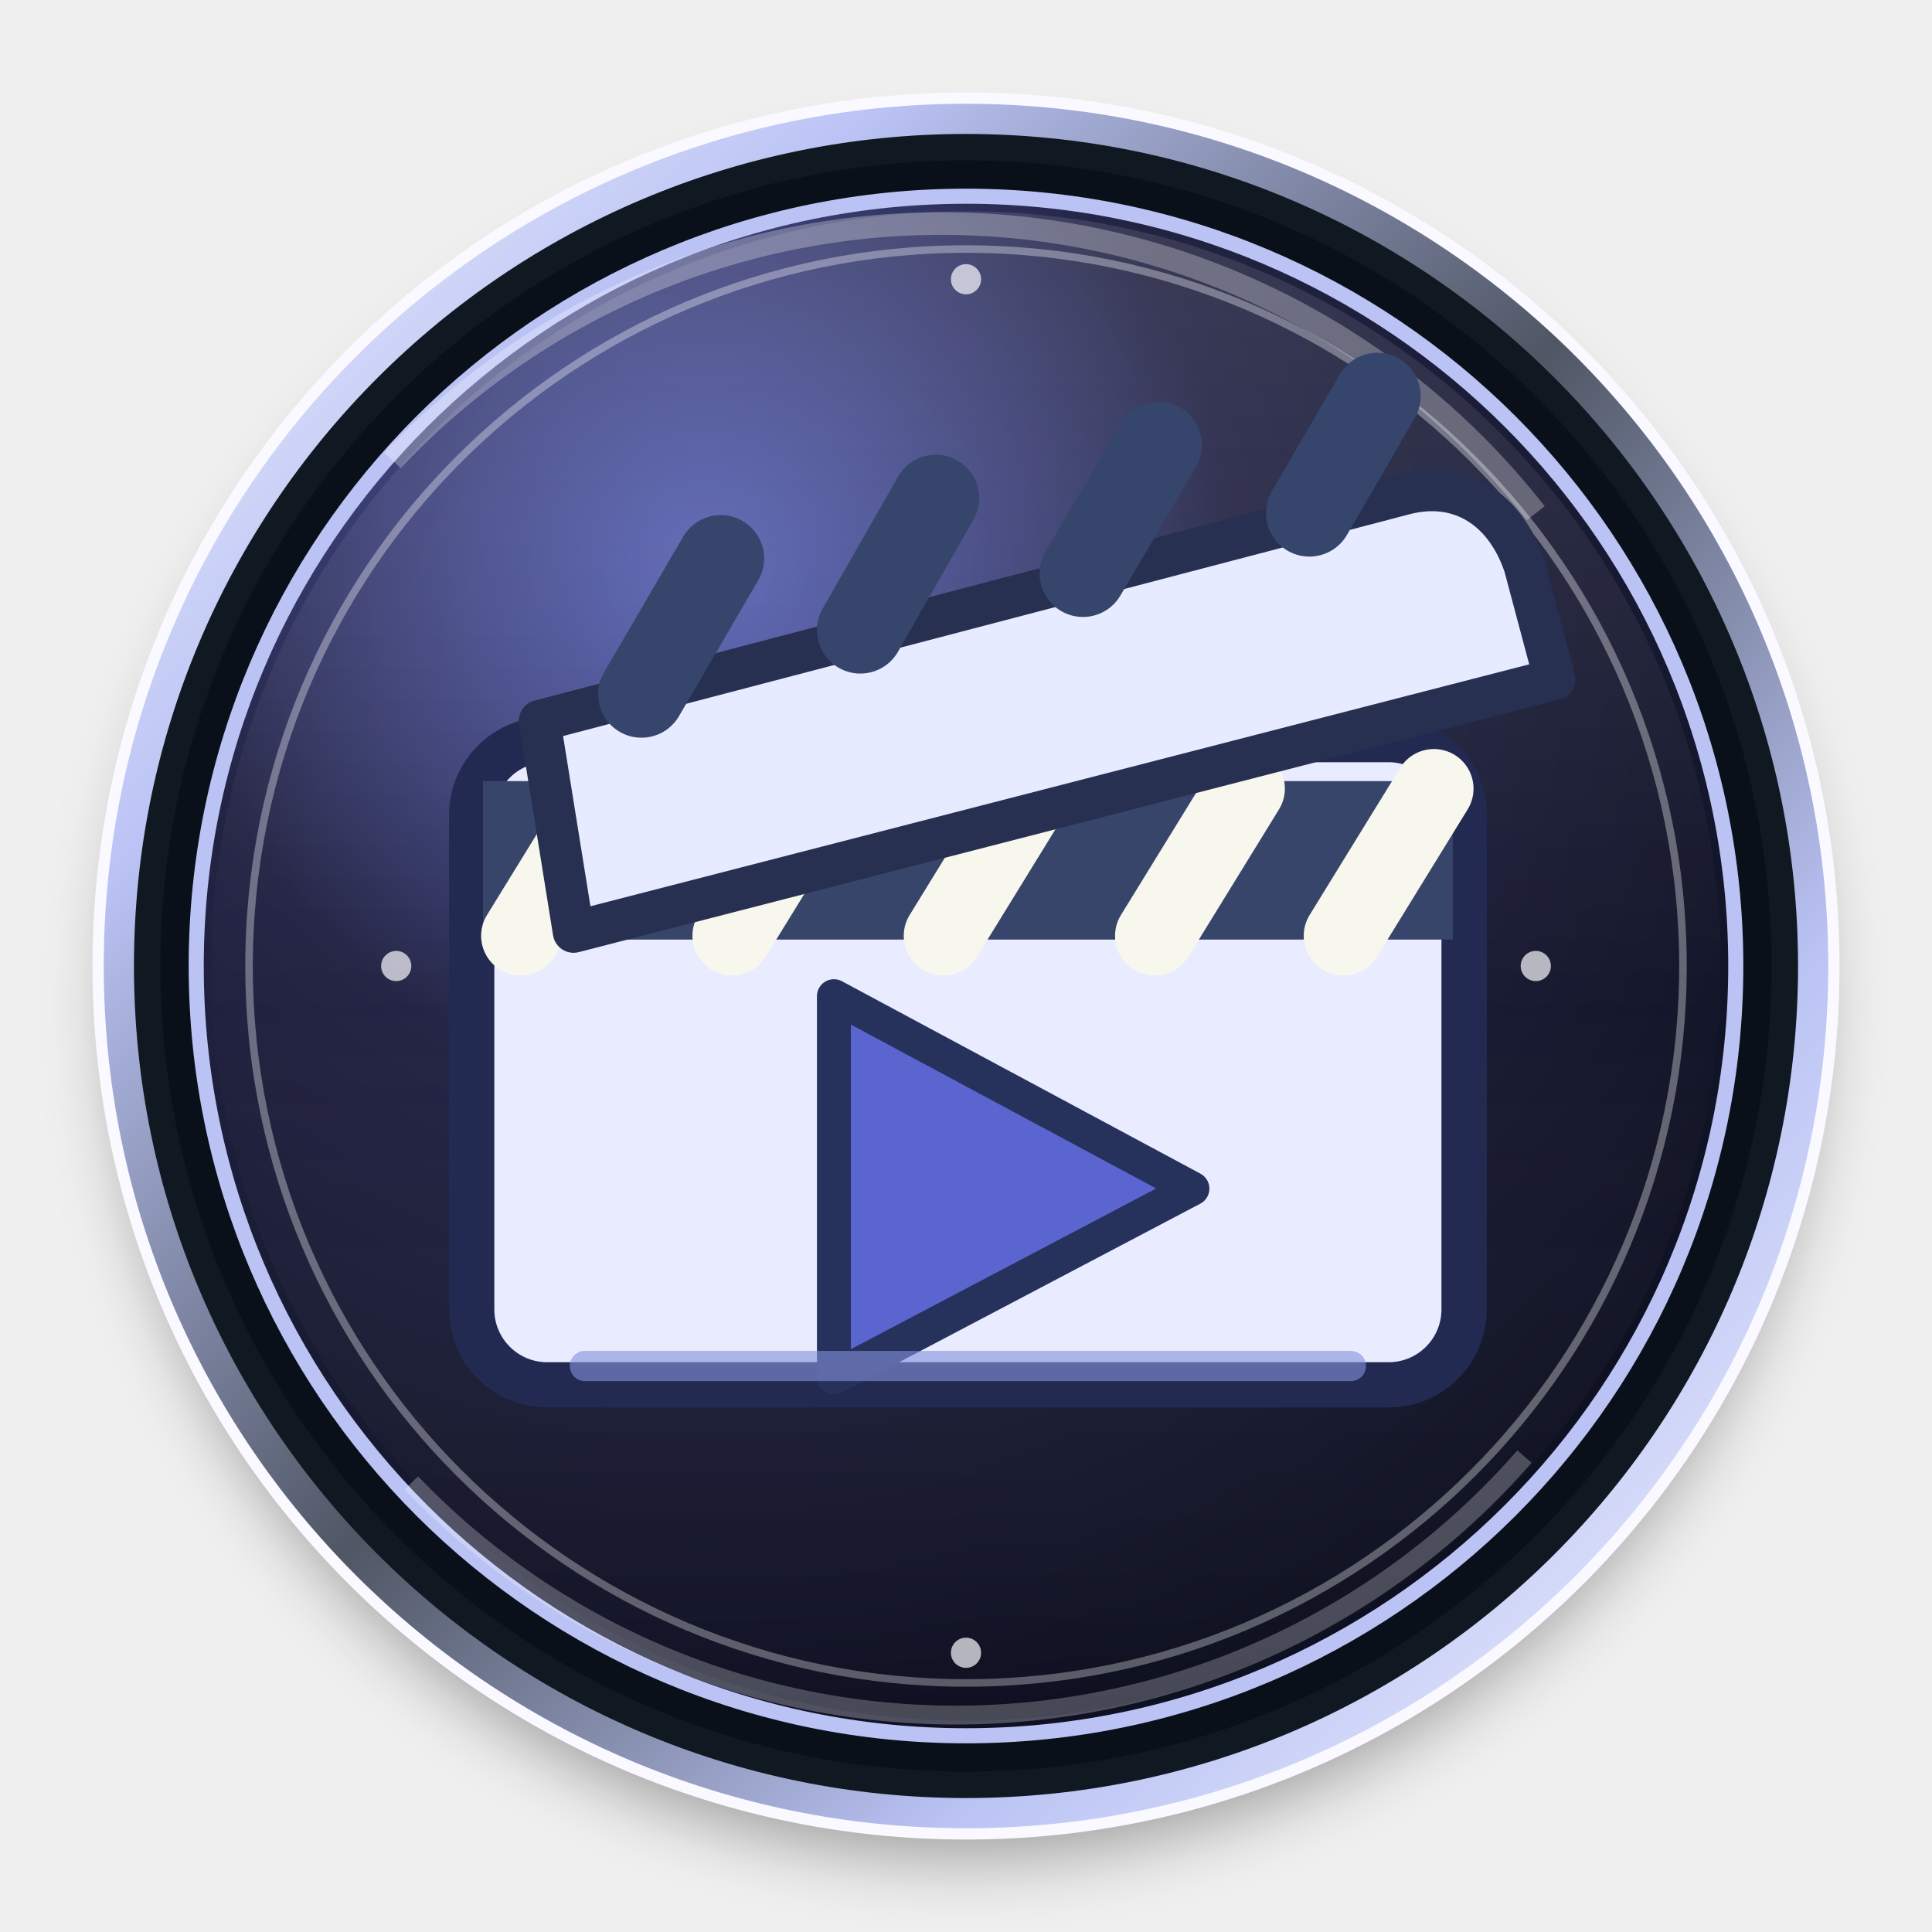
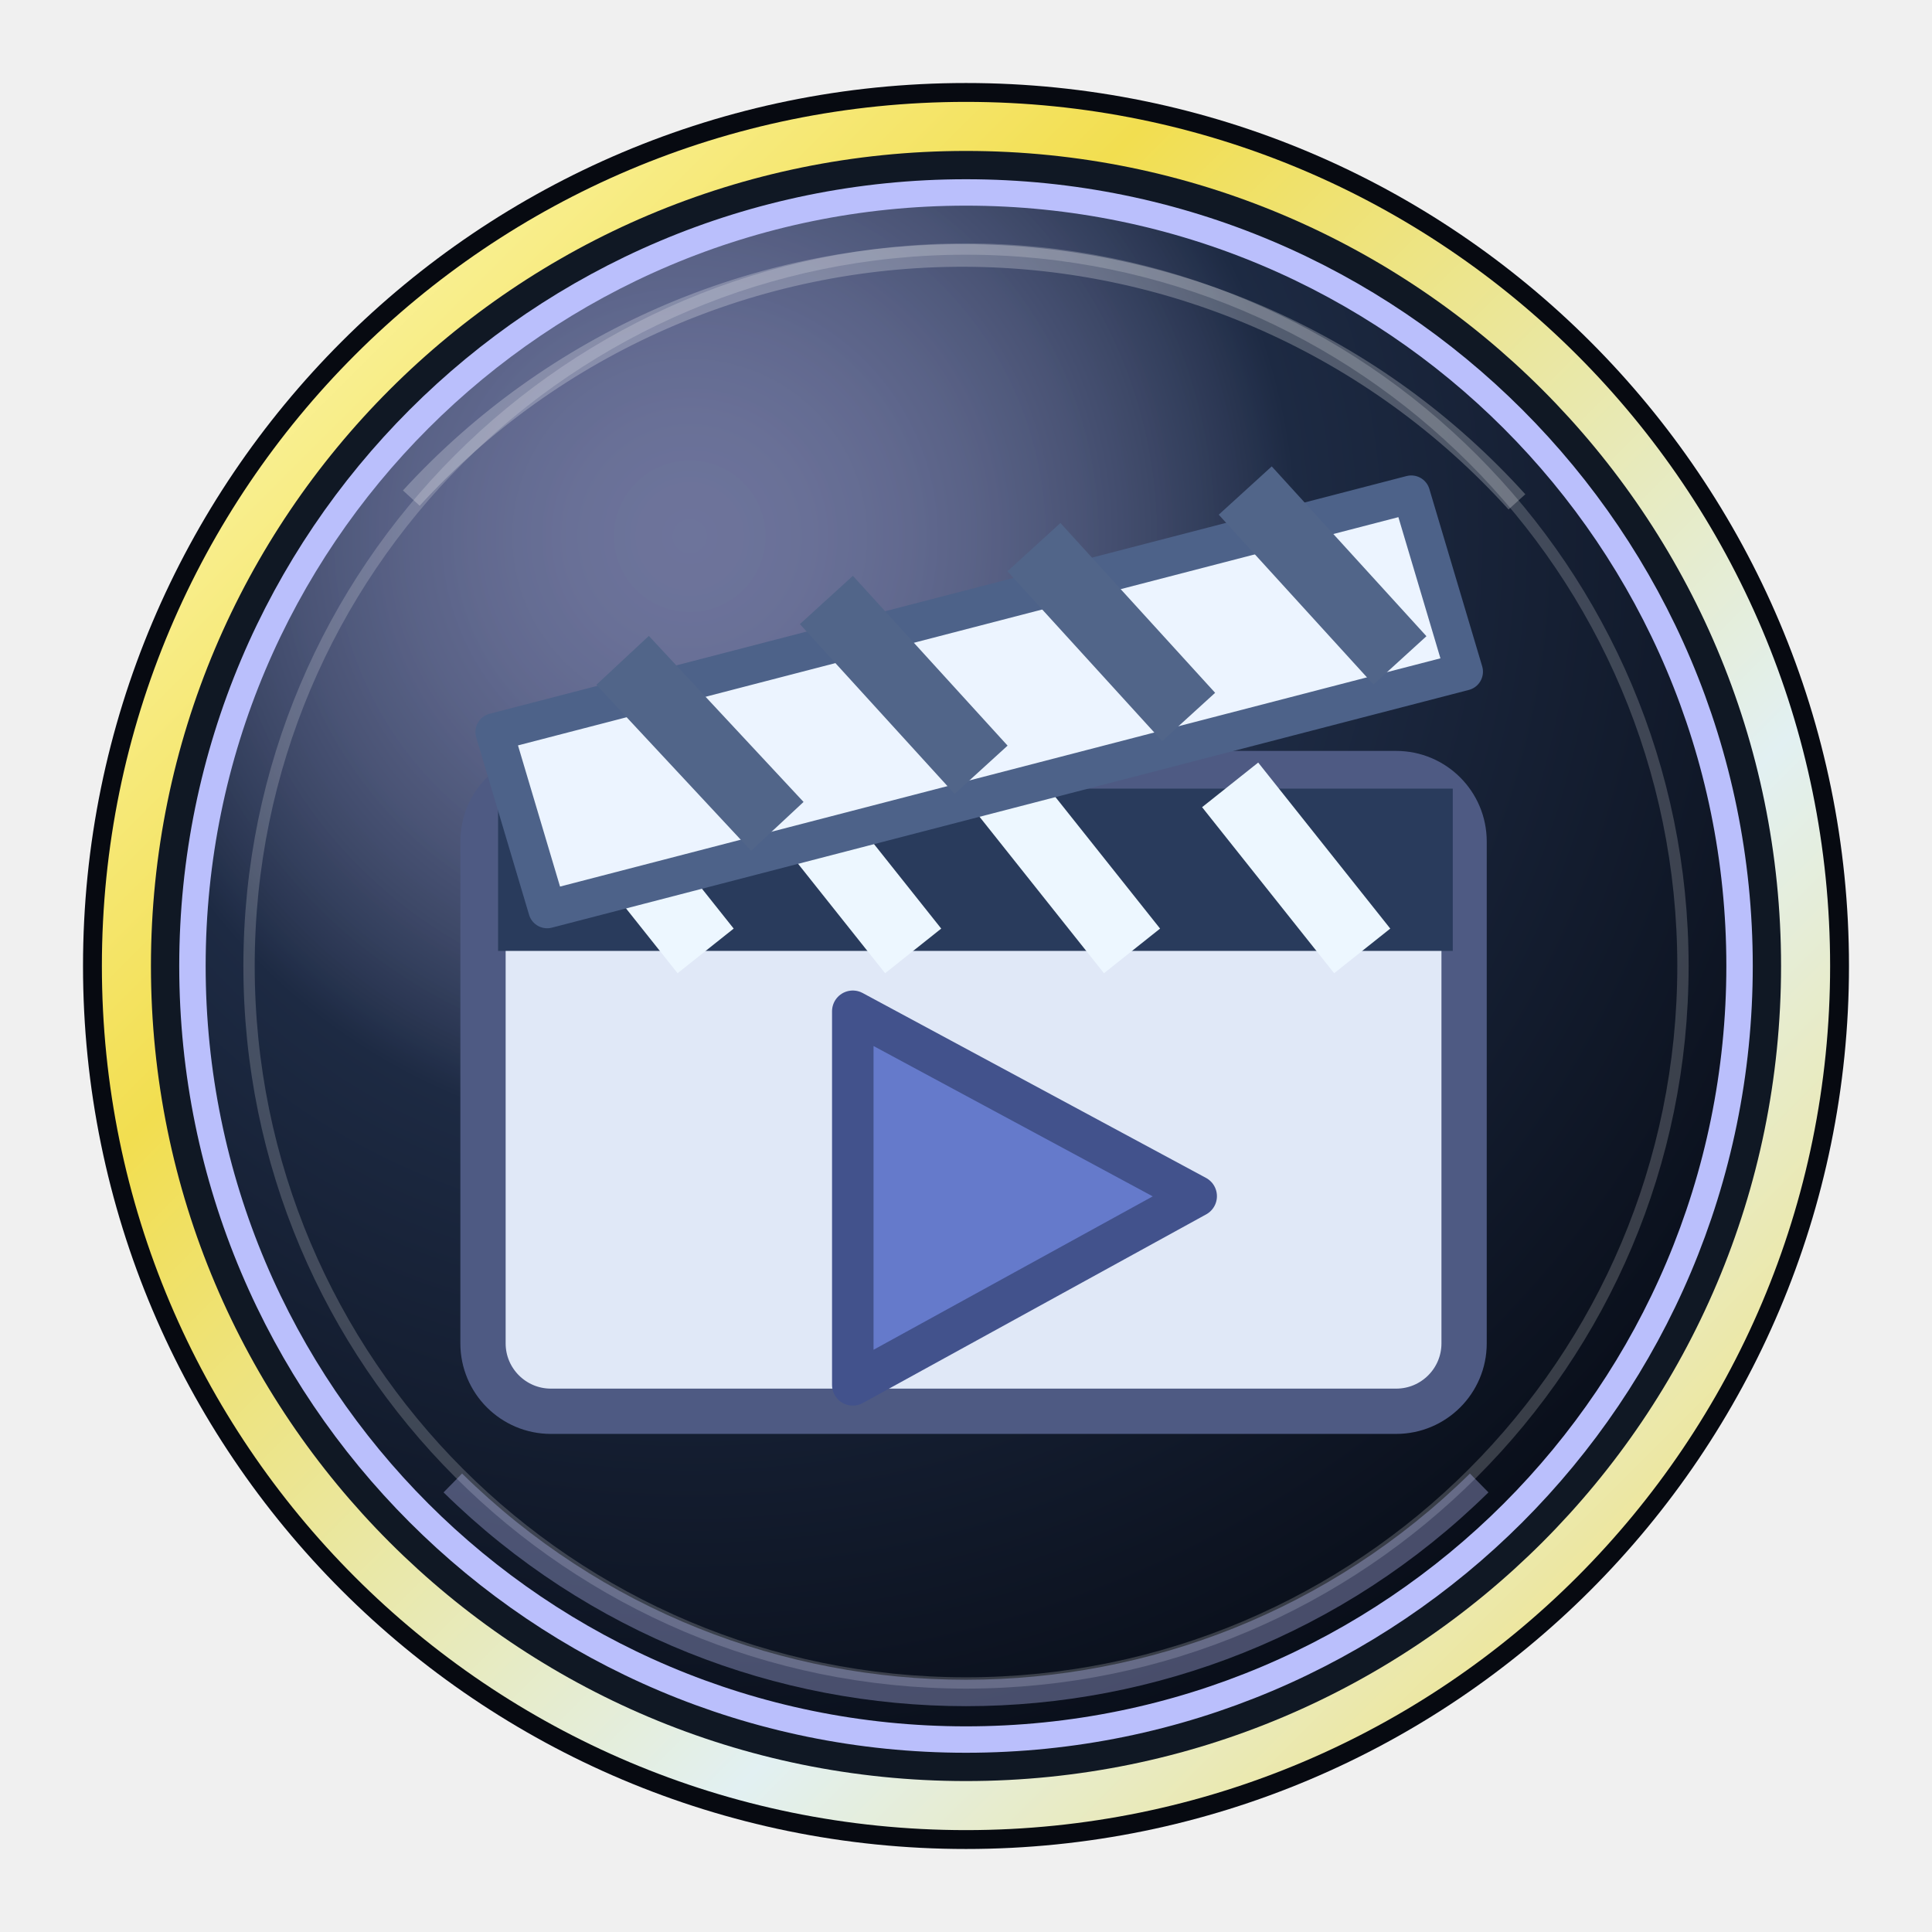
<svg xmlns="http://www.w3.org/2000/svg" viewBox="0 0 512 512" role="img" aria-labelledby="title desc">
  <defs>
-     <linearGradient id="rim" x1="0" x2="1" y1="0" y2="1">
-       <stop stop-color="#F9F9FF" />
-       <stop offset=".23" stop-color="#BAC3F4" />
-       <stop offset=".49" stop-color="#4F5664" />
-       <stop offset=".74" stop-color="#BAC3F4" />
-       <stop offset="1" stop-color="#F9F9FF" />
+     <linearGradient id="rim" x1="0" y1="0" x2="1" y2="1">
+       <stop stop-color="#FFFFCB" />
+       <stop offset=".31" stop-color="#F2DE50" />
+       <stop offset=".67" stop-color="#E2F0F2" />
+       <stop offset="1" stop-color="#F6DF5B" />
    </linearGradient>
-     <radialGradient id="field" cx=".33" cy=".24" r=".91">
-       <stop stop-color="#6C76D7" stop-opacity=".81" />
-       <stop offset=".38" stop-color="#232444" />
-       <stop offset="1" stop-color="#090C19" />
+     <radialGradient id="field" cx=".32" cy=".22" r=".9">
+       <stop stop-color="#BABFFC" stop-opacity=".55" />
+       <stop offset=".44" stop-color="#1D2A43" />
+       <stop offset="1" stop-color="#060A13" />
    </radialGradient>
-     <linearGradient id="shine" x1="0" x2="0" y1="0" y2="1">
-       <stop stop-color="#FFFFFF" stop-opacity=".31" />
-       <stop offset=".53" stop-color="#FFFFFF" stop-opacity=".015" />
-       <stop offset="1" stop-color="#000000" stop-opacity=".26" />
-     </linearGradient>
-     <filter id="medal-shadow" x="-20%" y="-20%" width="140%" height="150%">
-       <feGaussianBlur stdDeviation="10" />
-     </filter>
  </defs>
-   <ellipse cx="256" cy="267" rx="224" ry="224" fill="#000000" opacity=".38" filter="url(#medal-shadow)" />
-   <circle cx="256" cy="256" r="230" fill="url(#rim)" stroke="#F9F9FF" stroke-width="3" />
-   <circle cx="256" cy="256" r="217" fill="#091019" stroke="#101821" stroke-width="7" />
-   <circle cx="256" cy="256" r="204" fill="url(#field)" stroke="#BAC3F4" stroke-width="4" />
-   <circle cx="256" cy="256" r="190" fill="none" stroke="#F9F9FF" stroke-width="2" opacity=".35" />
-   <path d="M104 122A200 200 0 0 1 407 136" fill="none" stroke="#FFFFFF" stroke-width="6" opacity=".28" />
-   <path d="M109 393A200 200 0 0 0 404 386" fill="none" stroke="#F9F9FF" stroke-width="5" opacity=".27" />
-   <circle cx="256" cy="256" r="200" fill="url(#shine)" opacity=".34" />
-   <g fill="#F9F9FF" opacity=".7">
-     <circle cx="105" cy="256" r="4" />
-     <circle cx="407" cy="256" r="4" />
-     <circle cx="256" cy="74" r="4" />
-     <circle cx="256" cy="438" r="4" />
-   </g>
-   <g id="symbol-film_tv" stroke-linejoin="round" stroke-linecap="round">
-     <rect x="125" y="196" width="263" height="171" rx="20" fill="#E9ECFF" stroke="#232A52" stroke-width="12" />
-     <rect x="128" y="207" width="257" height="42" fill="#38456B" />
-     <path d="M162 209l-24 39M218 209l-24 39M274 209l-24 39M330 209l-24 39M380 209l-24 39" stroke="#F8F7EE" stroke-width="21" />
-     <path d="M143 191l229-60c15-4 27 4 32 19l8 30-260 67Z" fill="#E7EBFF" stroke="#273050" stroke-width="11" />
-     <path d="M170 184l21-36M228 167l20-35M287 152l20-34M347 136l18-31" stroke="#36456B" stroke-width="23" />
-     <path d="M221 264l95 51-95 50Z" fill="#5A65CF" stroke="#26315C" stroke-width="9" />
-     <path d="M155 362h203" stroke="#8491DB" stroke-width="8" opacity=".6" />
+   <circle cx="256" cy="256" r="234" fill="#070A11" />
+   <circle cx="256" cy="256" r="229" fill="url(#rim)" />
+   <circle cx="256" cy="256" r="216" fill="#101824" />
+   <circle cx="256" cy="256" r="205" fill="url(#field)" stroke="#BABFFC" stroke-width="7" />
+   <circle cx="256" cy="256" r="190" fill="none" stroke="#FFFFFF" stroke-opacity=".19" stroke-width="3" />
+   <path d="M109 132A198 198 0 0 1 402 133" fill="none" stroke="#FFFFFF" stroke-opacity=".24" stroke-width="6" />
+   <path d="M120 393A194 194 0 0 0 392 393" fill="none" stroke="#BABFFC" stroke-opacity=".35" stroke-width="7" />
+   <g id="symbol-film_tv" stroke-linejoin="round">
+     <rect x="128" y="205" width="260" height="169" rx="18" fill="#E0E8F7" stroke="#4E5A83" stroke-width="12" />
+     <path d="M132 209h253v43H132Z" fill="#293B5C" />
+     <path d="M152 208l35 44M207 208l35 44M265 208l35 44M326 208l35 44" stroke="#EDF7FF" stroke-width="19" />
+     <path d="M131 194l243-63 14 47-243 63Z" fill="#ECF4FF" stroke="#4D6289" stroke-width="10" />
+     <path d="M165 175l41 44M219 159l41 45M274 145l41 45M330 130l41 45" stroke="#516589" stroke-width="19" />
+     <path d="M226 268l91 49-91 50Z" fill="#657ACB" stroke="#42528C" stroke-width="11" />
  </g>
</svg>
